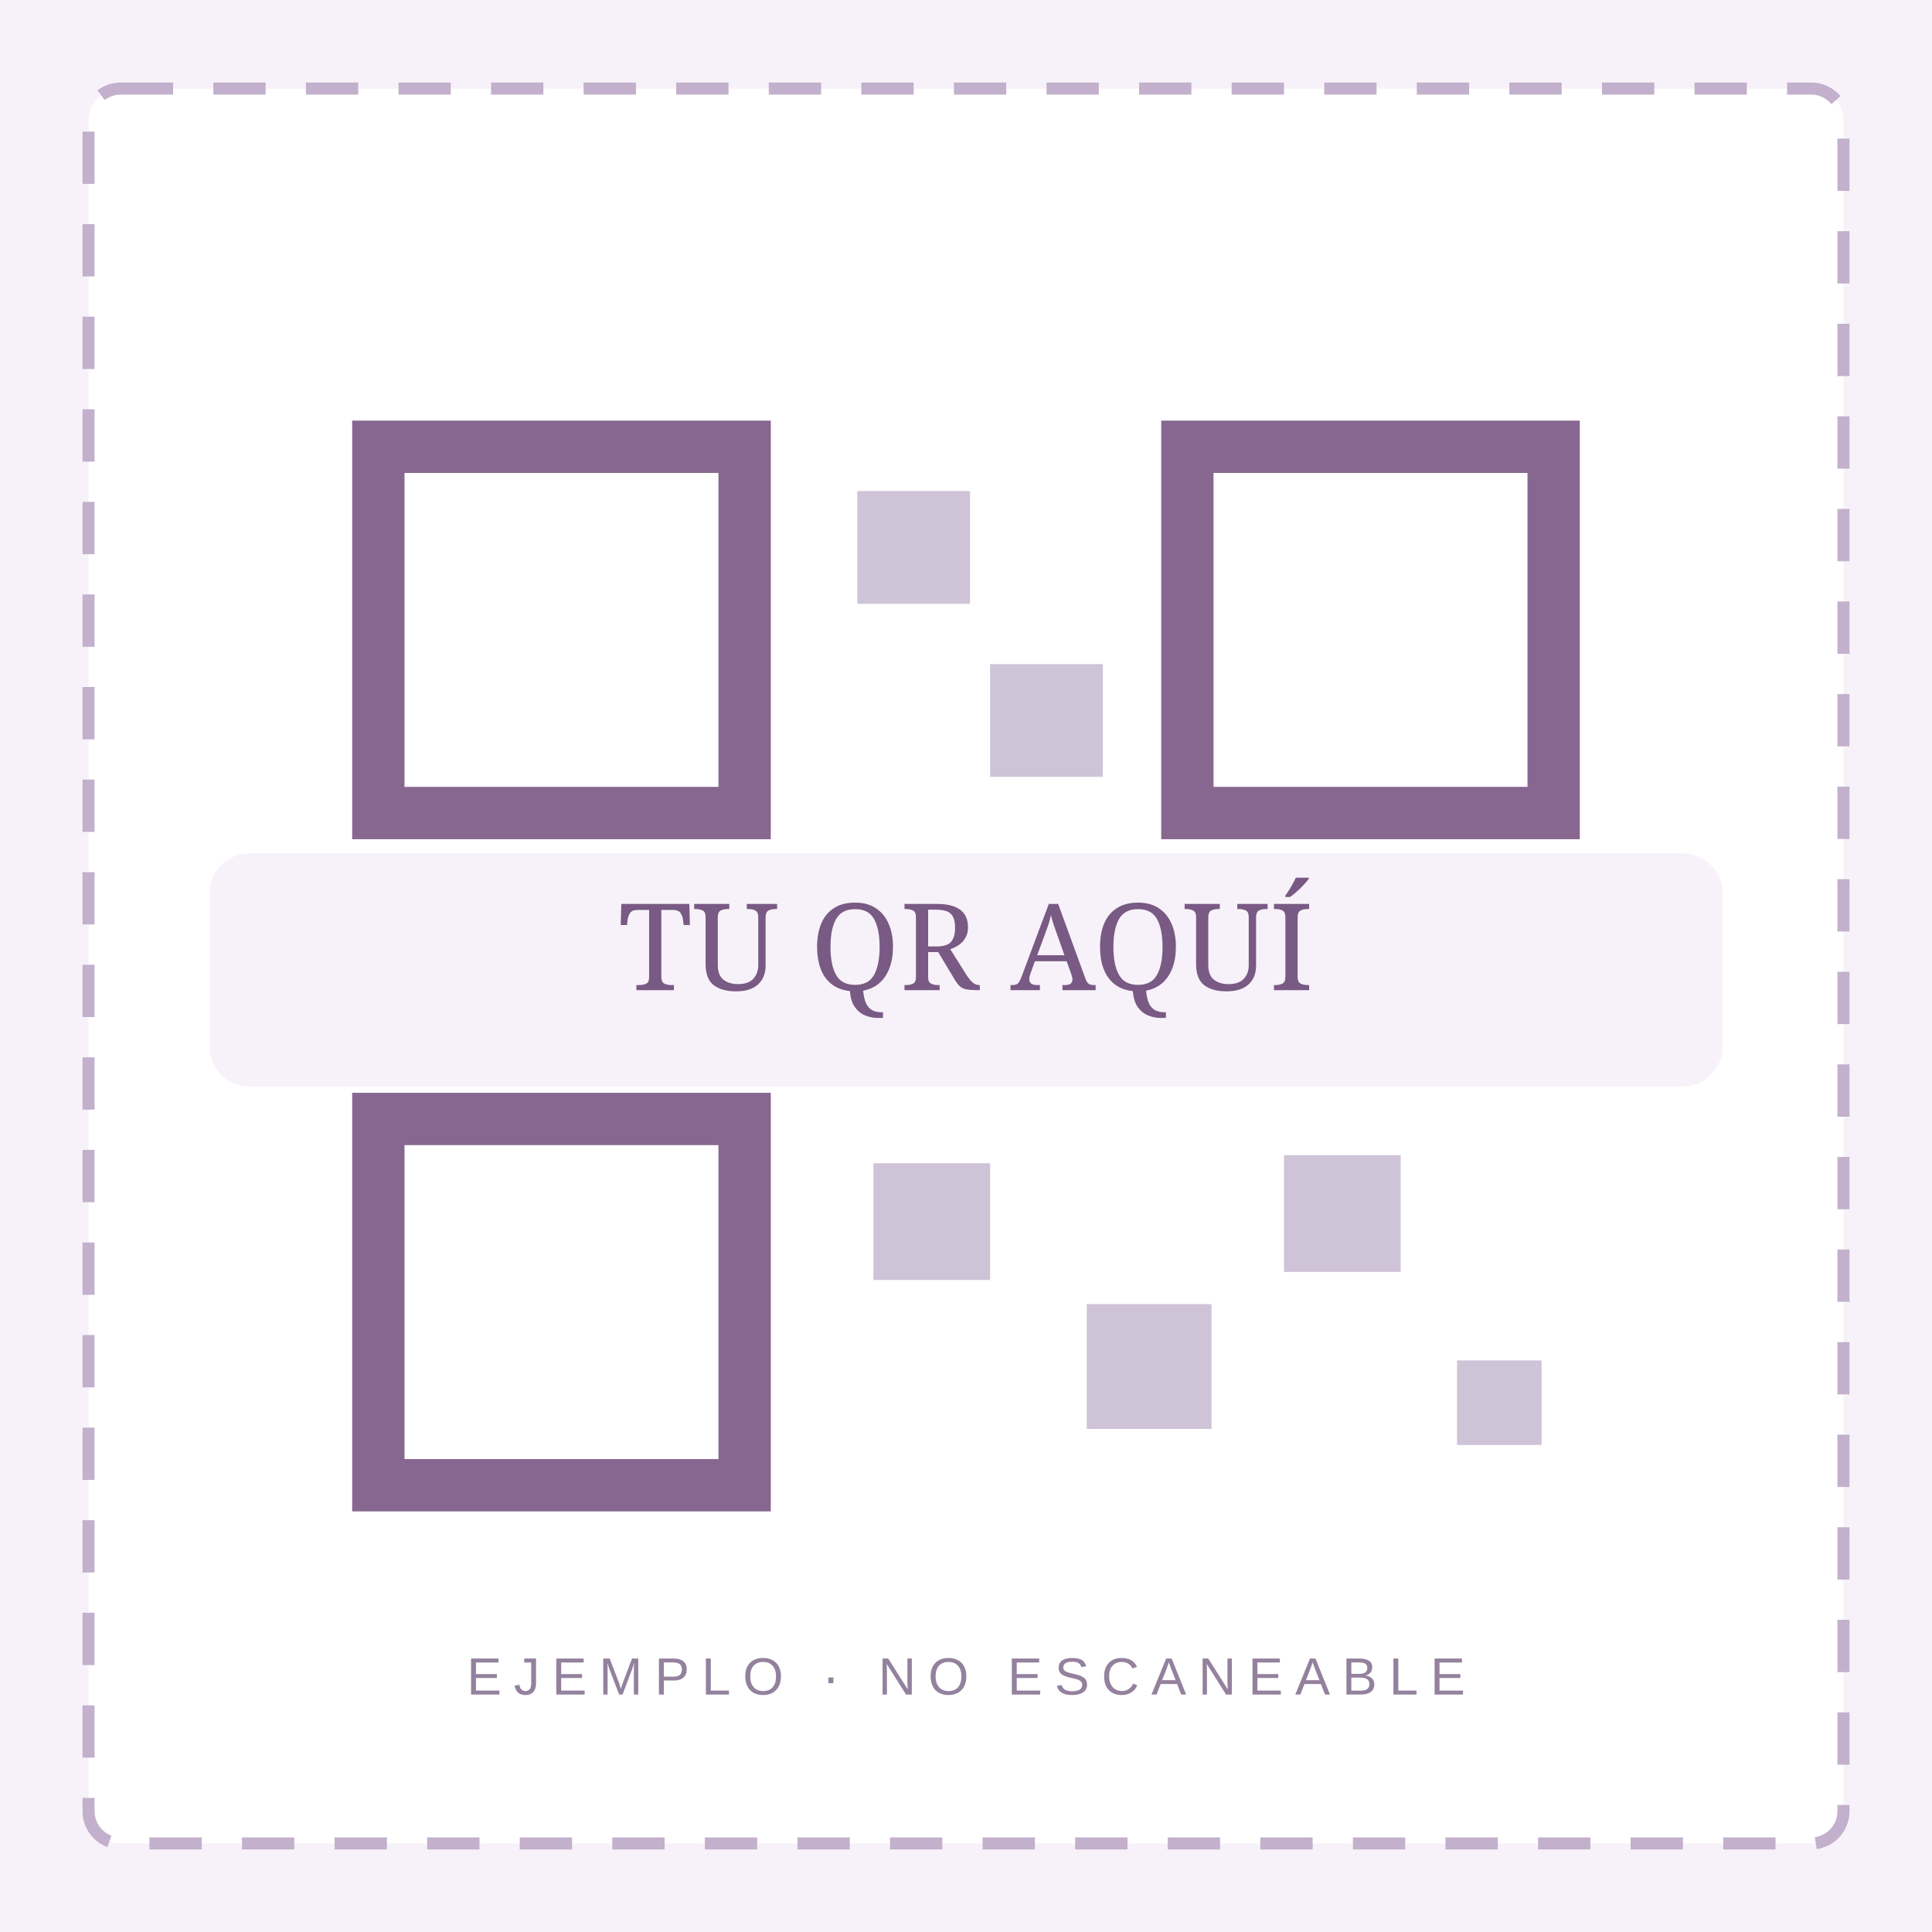
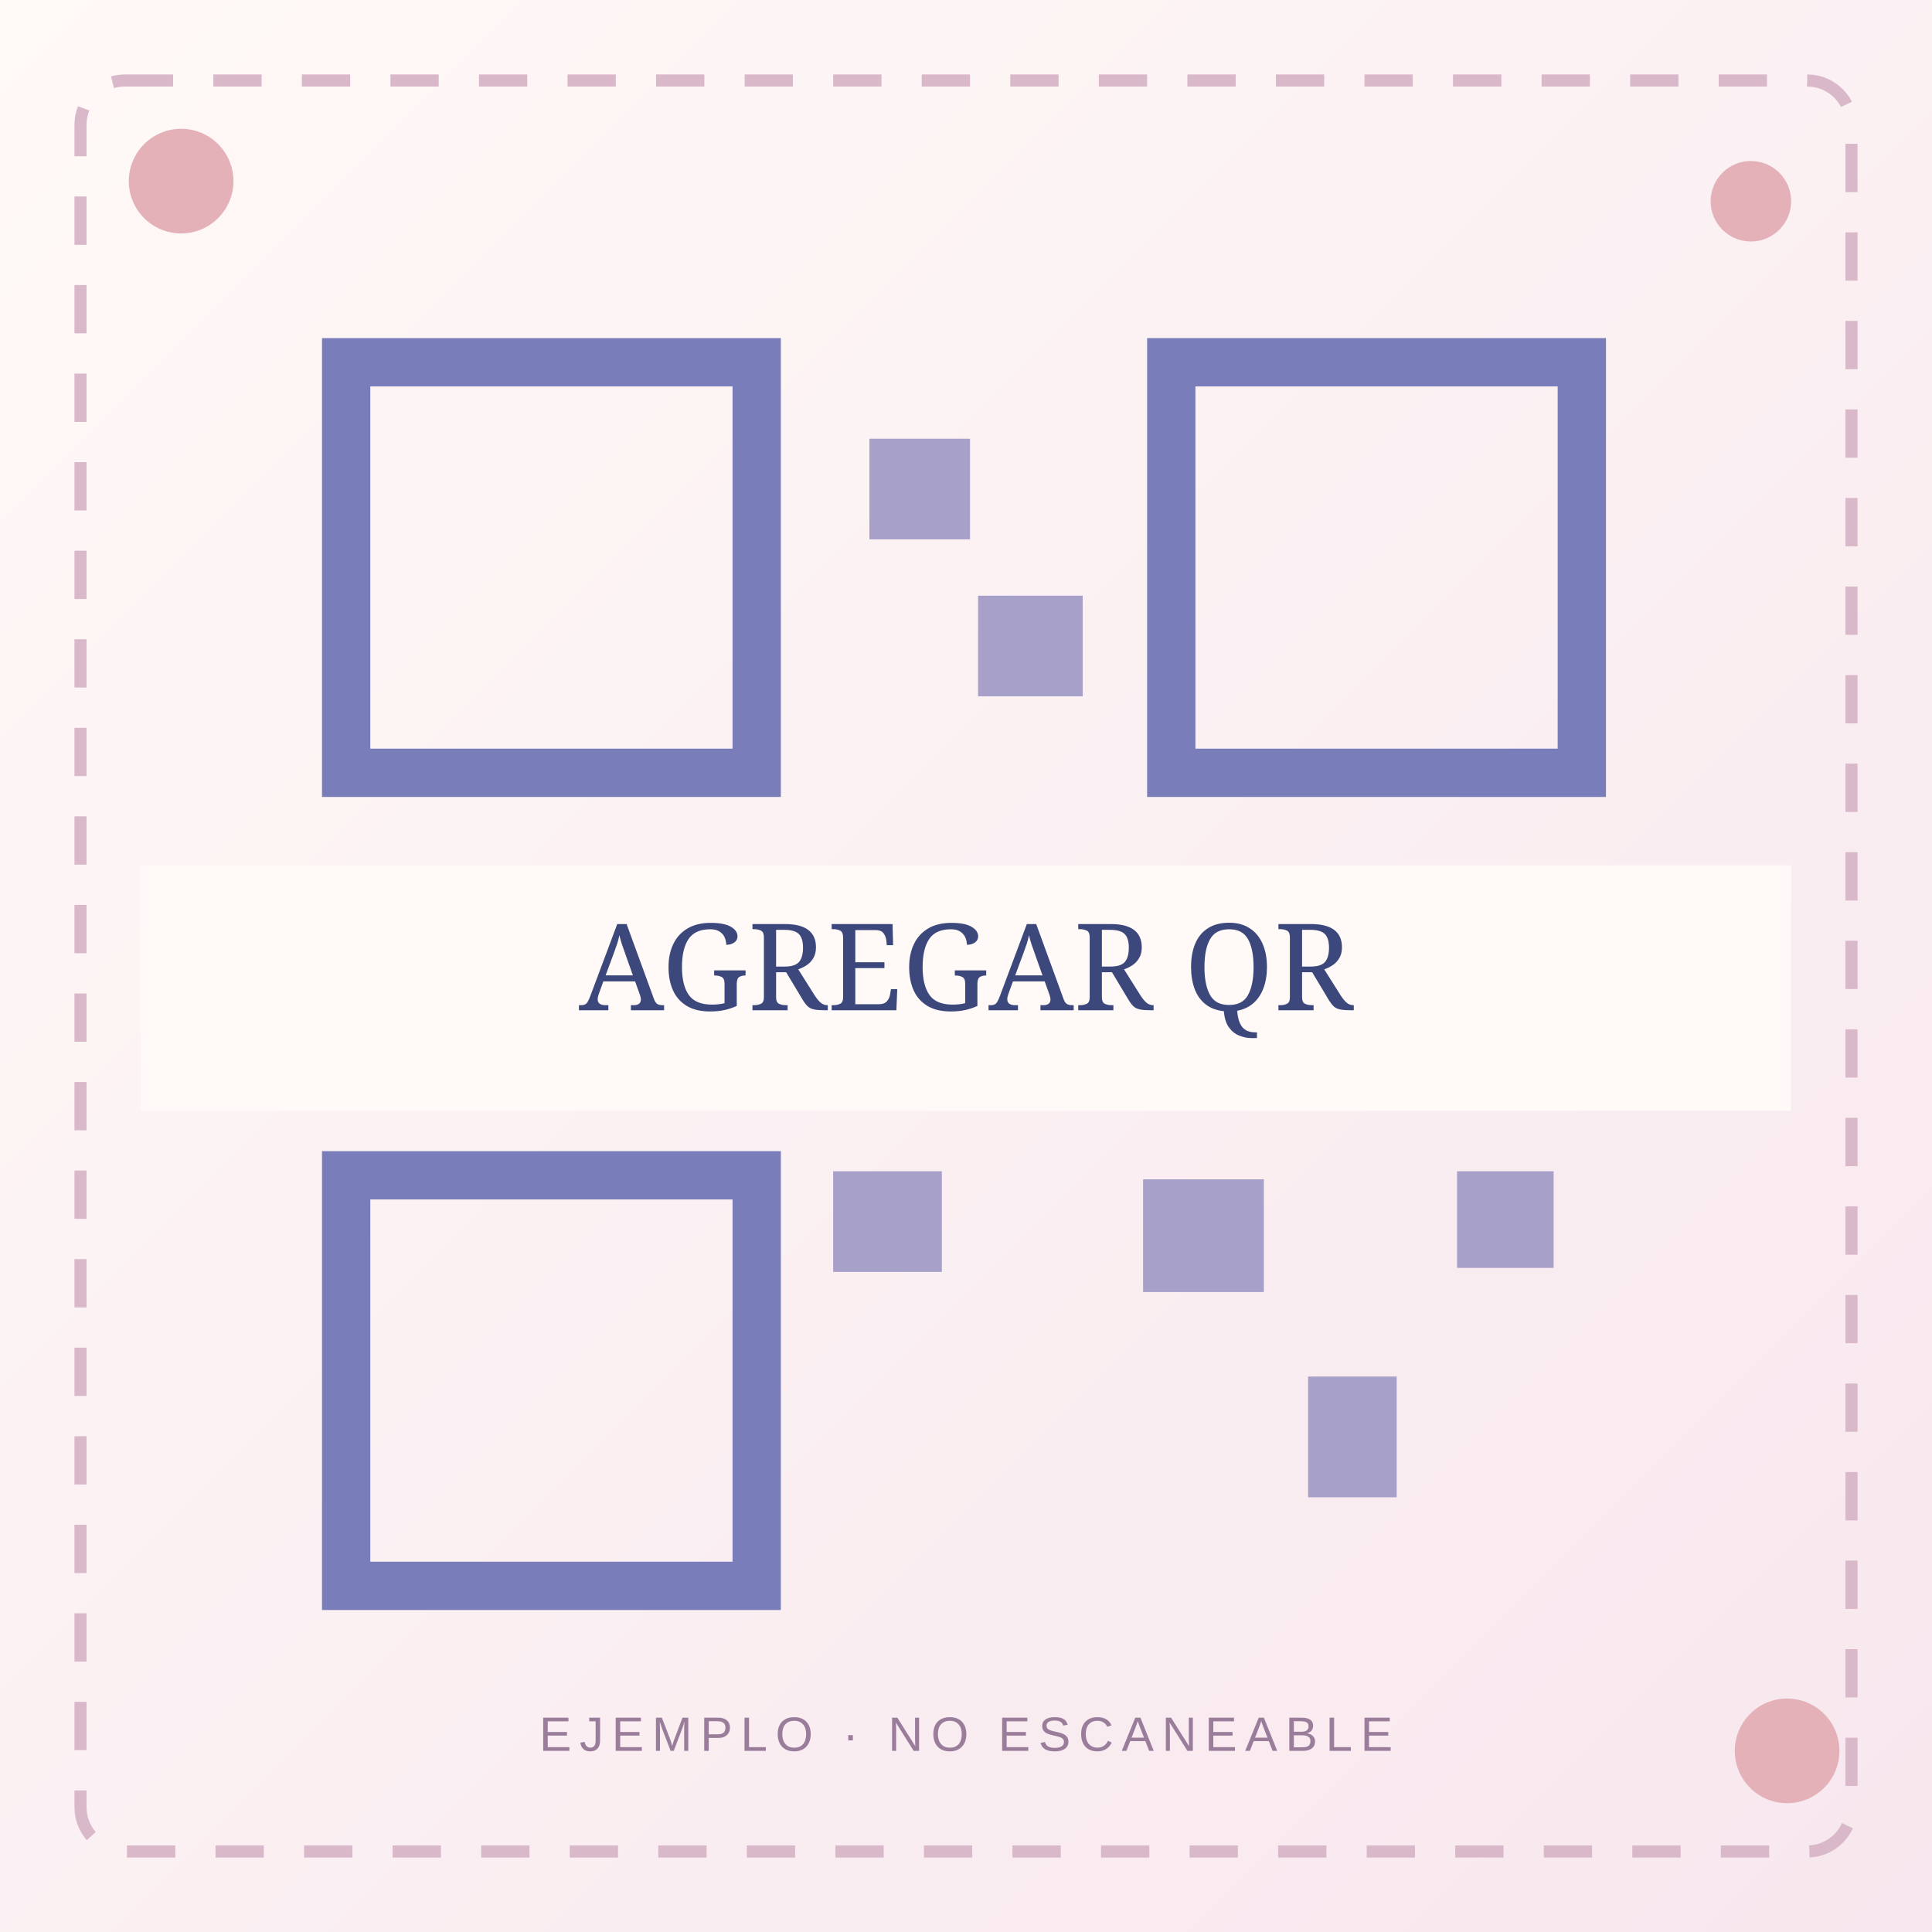
<svg xmlns="http://www.w3.org/2000/svg" viewBox="0 0 480 480">
-   <rect width="480" height="480" fill="#f7f2f9" />
-   <rect x="22" y="22" width="436" height="436" rx="8" fill="#fff" stroke="#c2b0cc" stroke-width="3" stroke-dasharray="13 10" />
-   <g fill="none" stroke="#87678f" stroke-width="13">
-     <path d="M94 111h91v91H94zM295 111h91v91h-91zM94 278h91v91H94z" />
+   <defs>
+     <linearGradient id="bg" x1="0" y1="0" x2="1" y2="1">
+       <stop stop-color="#FFF9F7" />
+       <stop offset="1" stop-color="#F7E7EE" />
+     </linearGradient>
+   </defs>
+   <rect width="480" height="480" fill="url(#bg)" />
+   <rect x="20" y="20" width="440" height="440" rx="11" fill="none" stroke="#D9B8C9" stroke-width="3" stroke-dasharray="12 10" />
+   <g stroke="#797EBA" stroke-width="12" fill="none">
+     <rect x="86" y="90" width="102" height="102" />
+     <rect x="291" y="90" width="102" height="102" />
+     <rect x="86" y="292" width="102" height="102" />
  </g>
-   <g fill="#bba9c7" opacity=".7">
-     <rect x="213" y="122" width="28" height="28" />
-     <rect x="246" y="165" width="28" height="28" />
-     <rect x="217" y="289" width="29" height="29" />
-     <rect x="270" y="324" width="31" height="31" />
-     <rect x="319" y="287" width="29" height="29" />
-     <rect x="362" y="338" width="21" height="21" />
+   <g fill="#A7A0C9">
+     <rect x="216" y="109" width="25" height="25" />
+     <rect x="243" y="148" width="26" height="25" />
+     <rect x="207" y="291" width="27" height="25" />
+     <rect x="284" y="293" width="30" height="28" />
+     <rect x="325" y="342" width="22" height="30" />
+     <rect x="362" y="291" width="24" height="24" />
  </g>
-   <rect x="52" y="212" width="376" height="58" rx="10" fill="#f7f2f9" />
-   <text x="240" y="246" text-anchor="middle" font-family="Georgia,serif" font-size="30" fill="#795a84">TU QR AQUÍ</text>
-   <text x="240" y="421" text-anchor="middle" font-family="Arial,sans-serif" font-size="13" fill="#94819d" letter-spacing="3">EJEMPLO · NO ESCANEABLE</text>
+   <g fill="#E5B1B9">
+     <circle cx="45" cy="45" r="13" />
+     <circle cx="435" cy="50" r="10" />
+     <circle cx="444" cy="435" r="13" />
+   </g>
+   <rect x="35" y="215" width="410" height="61" fill="#FFF9F7" />
+   <text x="240" y="251" text-anchor="middle" fill="#3C487C" font-family="Georgia,serif" font-size="30">AGREGAR QR</text>
+   <text x="240" y="435" text-anchor="middle" fill="#9A7D9B" font-family="Arial,sans-serif" font-size="12" letter-spacing="2">EJEMPLO · NO ESCANEABLE</text>
</svg>
